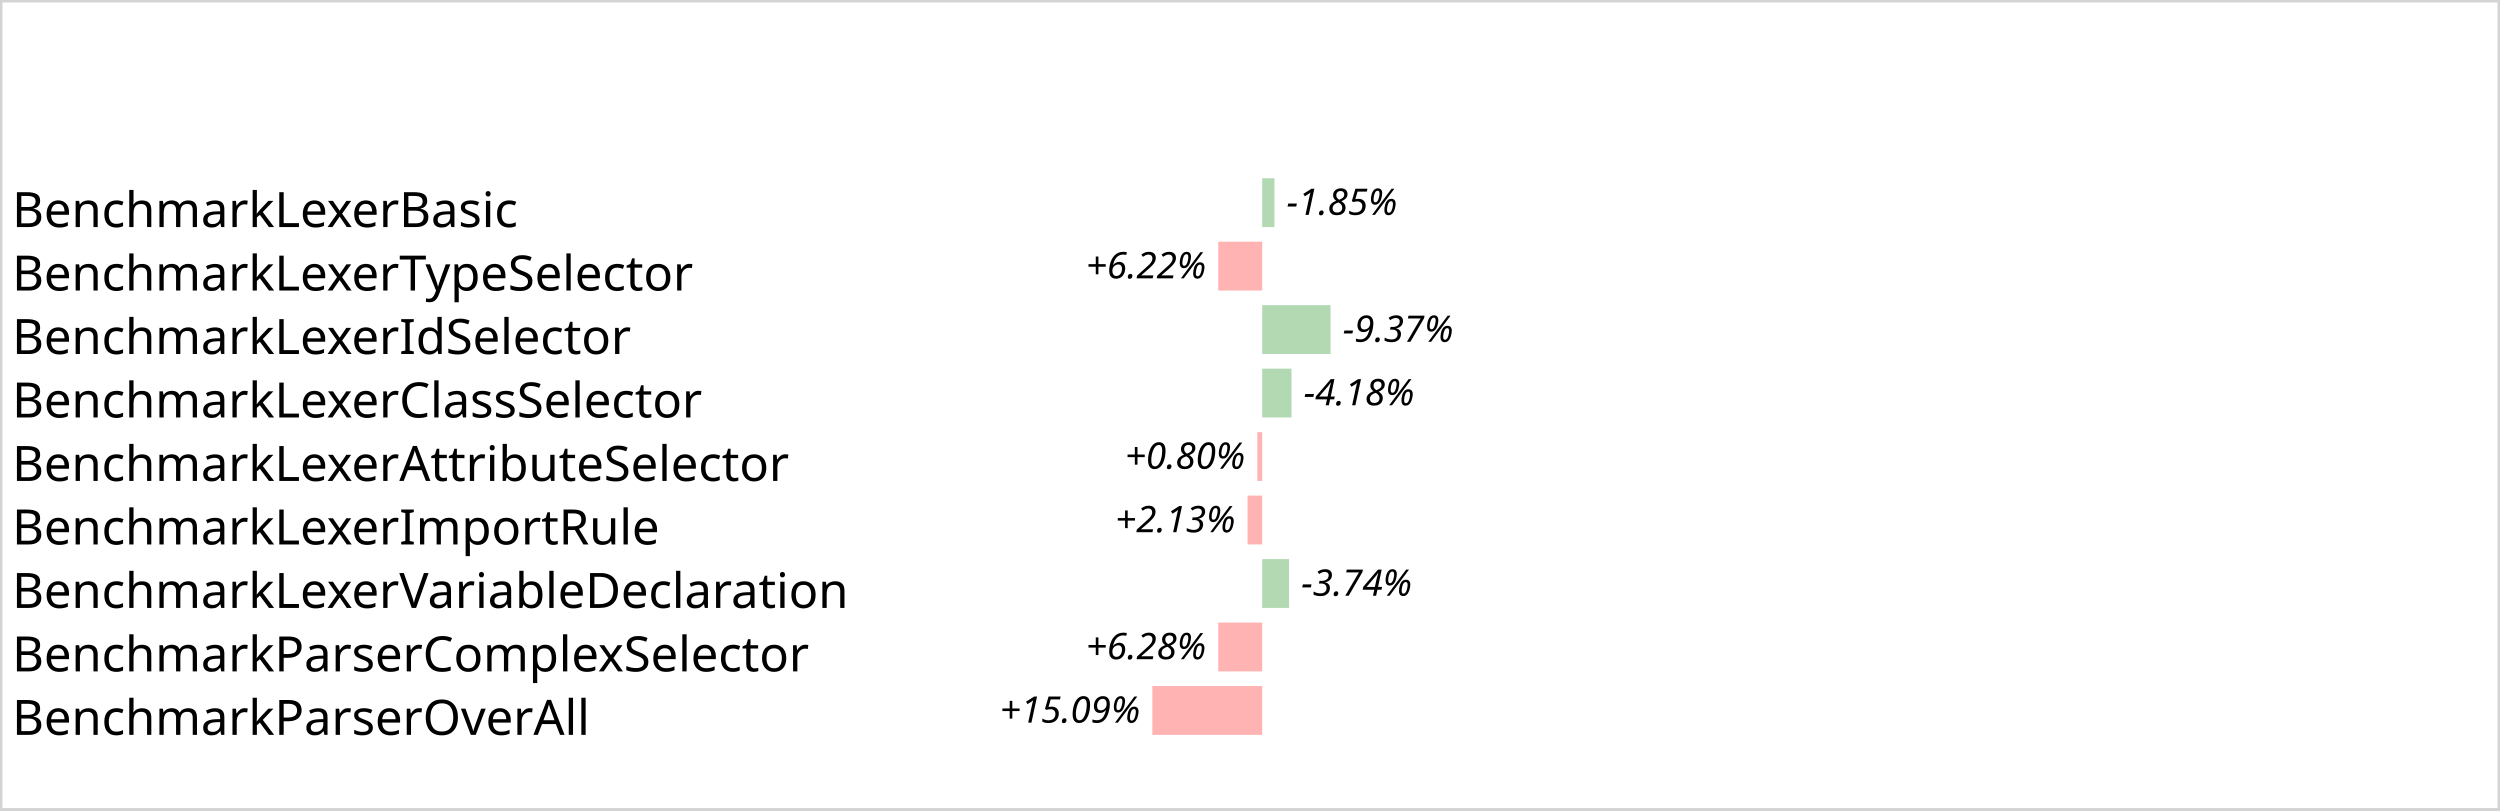
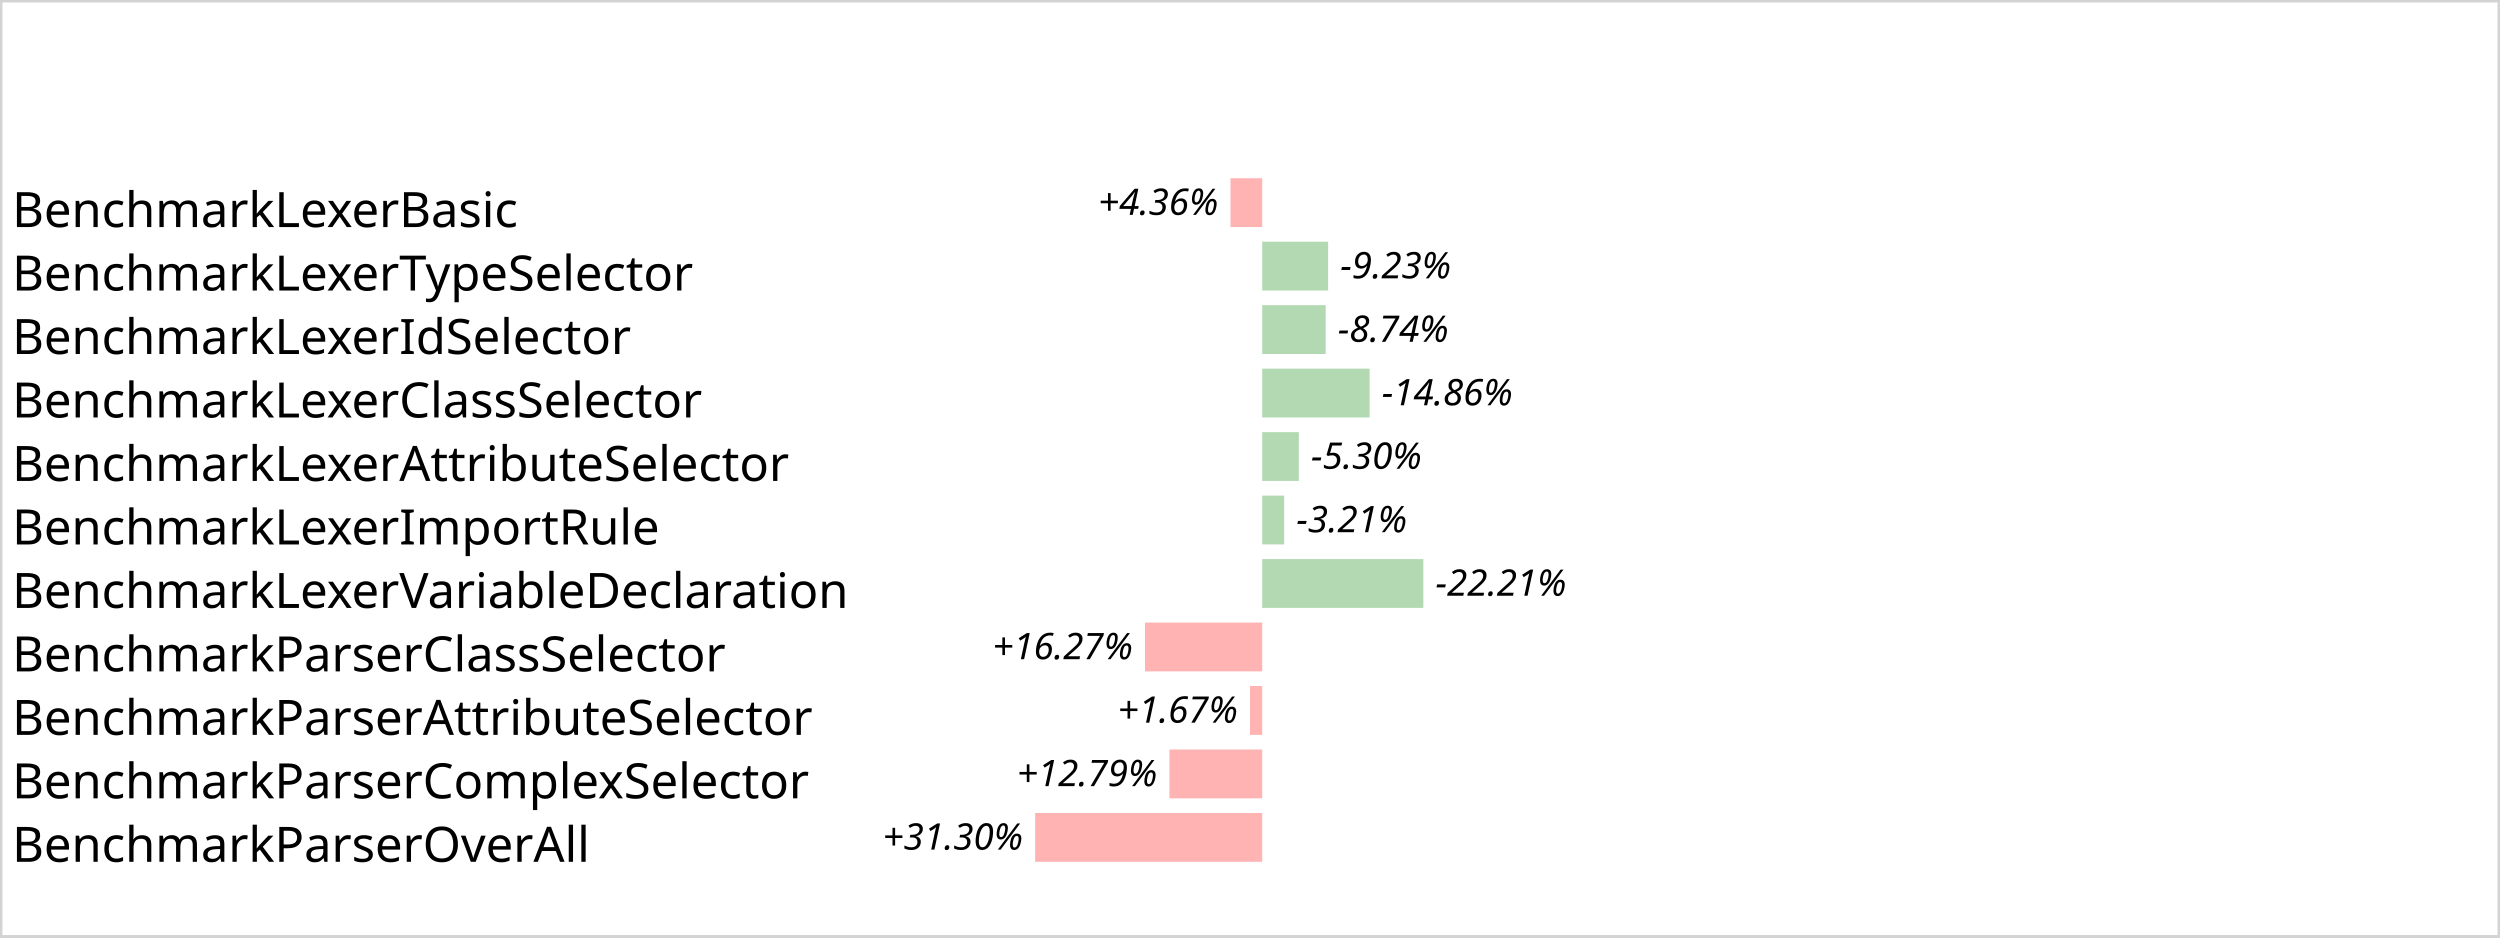
- <svg xmlns="http://www.w3.org/2000/svg" width="1024" height="332">
-   <rect x="0" y="0" width="1024" height="332" style="fill:white;stroke-width:2px;stroke:lightgray" />
+ <svg xmlns="http://www.w3.org/2000/svg" width="1024" height="384">
+   <rect x="0" y="0" width="1024" height="384" style="fill:white;stroke-width:2px;stroke:lightgray" />
  <g style="font-size:20px;font-family:sans-serif">
    <text x="5" y="5" style="font-size:150%" />
    <g style="font-style:italic;font-size:75%">
-       <rect x="517" y="73" width="5" height="20" style="fill-opacity:0.3;fill:green" />
-       <text x="527" y="88" style="text-anchor:start">-1.85%</text>
+       <rect x="504" y="73" width="13" height="20" style="fill-opacity:0.3;fill:red" />
+       <text x="499" y="88" style="text-anchor:end">+4.36%</text>
    </g>
    <text x="5" y="93" style="text-anchor:start">BenchmarkLexerBasic</text>
    <g style="font-style:italic;font-size:75%">
-       <rect x="499" y="99" width="18" height="20" style="fill-opacity:0.3;fill:red" />
-       <text x="494" y="114" style="text-anchor:end">+6.22%</text>
+       <rect x="517" y="99" width="27" height="20" style="fill-opacity:0.3;fill:green" />
+       <text x="549" y="114" style="text-anchor:start">-9.23%</text>
    </g>
    <text x="5" y="119" style="text-anchor:start">BenchmarkLexerTypeSelector</text>
    <g style="font-style:italic;font-size:75%">
-       <rect x="517" y="125" width="28" height="20" style="fill-opacity:0.3;fill:green" />
-       <text x="550" y="140" style="text-anchor:start">-9.37%</text>
+       <rect x="517" y="125" width="26" height="20" style="fill-opacity:0.3;fill:green" />
+       <text x="548" y="140" style="text-anchor:start">-8.74%</text>
    </g>
    <text x="5" y="145" style="text-anchor:start">BenchmarkLexerIdSelector</text>
    <g style="font-style:italic;font-size:75%">
-       <rect x="517" y="151" width="12" height="20" style="fill-opacity:0.3;fill:green" />
-       <text x="534" y="166" style="text-anchor:start">-4.18%</text>
+       <rect x="517" y="151" width="44" height="20" style="fill-opacity:0.3;fill:green" />
+       <text x="566" y="166" style="text-anchor:start">-14.86%</text>
    </g>
    <text x="5" y="171" style="text-anchor:start">BenchmarkLexerClassSelector</text>
    <g style="font-style:italic;font-size:75%">
-       <rect x="515" y="177" width="2" height="20" style="fill-opacity:0.3;fill:red" />
-       <text x="510" y="192" style="text-anchor:end">+0.80%</text>
+       <rect x="517" y="177" width="15" height="20" style="fill-opacity:0.3;fill:green" />
+       <text x="537" y="192" style="text-anchor:start">-5.30%</text>
    </g>
    <text x="5" y="197" style="text-anchor:start">BenchmarkLexerAttributeSelector</text>
    <g style="font-style:italic;font-size:75%">
-       <rect x="511" y="203" width="6" height="20" style="fill-opacity:0.3;fill:red" />
-       <text x="506" y="218" style="text-anchor:end">+2.13%</text>
+       <rect x="517" y="203" width="9" height="20" style="fill-opacity:0.3;fill:green" />
+       <text x="531" y="218" style="text-anchor:start">-3.21%</text>
    </g>
    <text x="5" y="223" style="text-anchor:start">BenchmarkLexerImportRule</text>
    <g style="font-style:italic;font-size:75%">
-       <rect x="517" y="229" width="11" height="20" style="fill-opacity:0.3;fill:green" />
-       <text x="533" y="244" style="text-anchor:start">-3.74%</text>
+       <rect x="517" y="229" width="66" height="20" style="fill-opacity:0.3;fill:green" />
+       <text x="588" y="244" style="text-anchor:start">-22.21%</text>
    </g>
    <text x="5" y="249" style="text-anchor:start">BenchmarkLexerVariableDeclaration</text>
    <g style="font-style:italic;font-size:75%">
-       <rect x="499" y="255" width="18" height="20" style="fill-opacity:0.3;fill:red" />
-       <text x="494" y="270" style="text-anchor:end">+6.28%</text>
+       <rect x="469" y="255" width="48" height="20" style="fill-opacity:0.3;fill:red" />
+       <text x="464" y="270" style="text-anchor:end">+16.27%</text>
    </g>
-     <text x="5" y="275" style="text-anchor:start">BenchmarkParserComplexSelector</text>
+     <text x="5" y="275" style="text-anchor:start">BenchmarkParserClassSelector</text>
    <g style="font-style:italic;font-size:75%">
-       <rect x="472" y="281" width="45" height="20" style="fill-opacity:0.3;fill:red" />
-       <text x="467" y="296" style="text-anchor:end">+15.09%</text>
+       <rect x="512" y="281" width="5" height="20" style="fill-opacity:0.3;fill:red" />
+       <text x="507" y="296" style="text-anchor:end">+1.67%</text>
    </g>
-     <text x="5" y="301" style="text-anchor:start">BenchmarkParserOverAll</text>
+     <text x="5" y="301" style="text-anchor:start">BenchmarkParserAttributeSelector</text>
+     <g style="font-style:italic;font-size:75%">
+       <rect x="479" y="307" width="38" height="20" style="fill-opacity:0.3;fill:red" />
+       <text x="474" y="322" style="text-anchor:end">+12.79%</text>
+     </g>
+     <text x="5" y="327" style="text-anchor:start">BenchmarkParserComplexSelector</text>
+     <g style="font-style:italic;font-size:75%">
+       <rect x="424" y="333" width="93" height="20" style="fill-opacity:0.3;fill:red" />
+       <text x="419" y="348" style="text-anchor:end">+31.30%</text>
+     </g>
+     <text x="5" y="353" style="text-anchor:start">BenchmarkParserOverAll</text>
  </g>
</svg>
